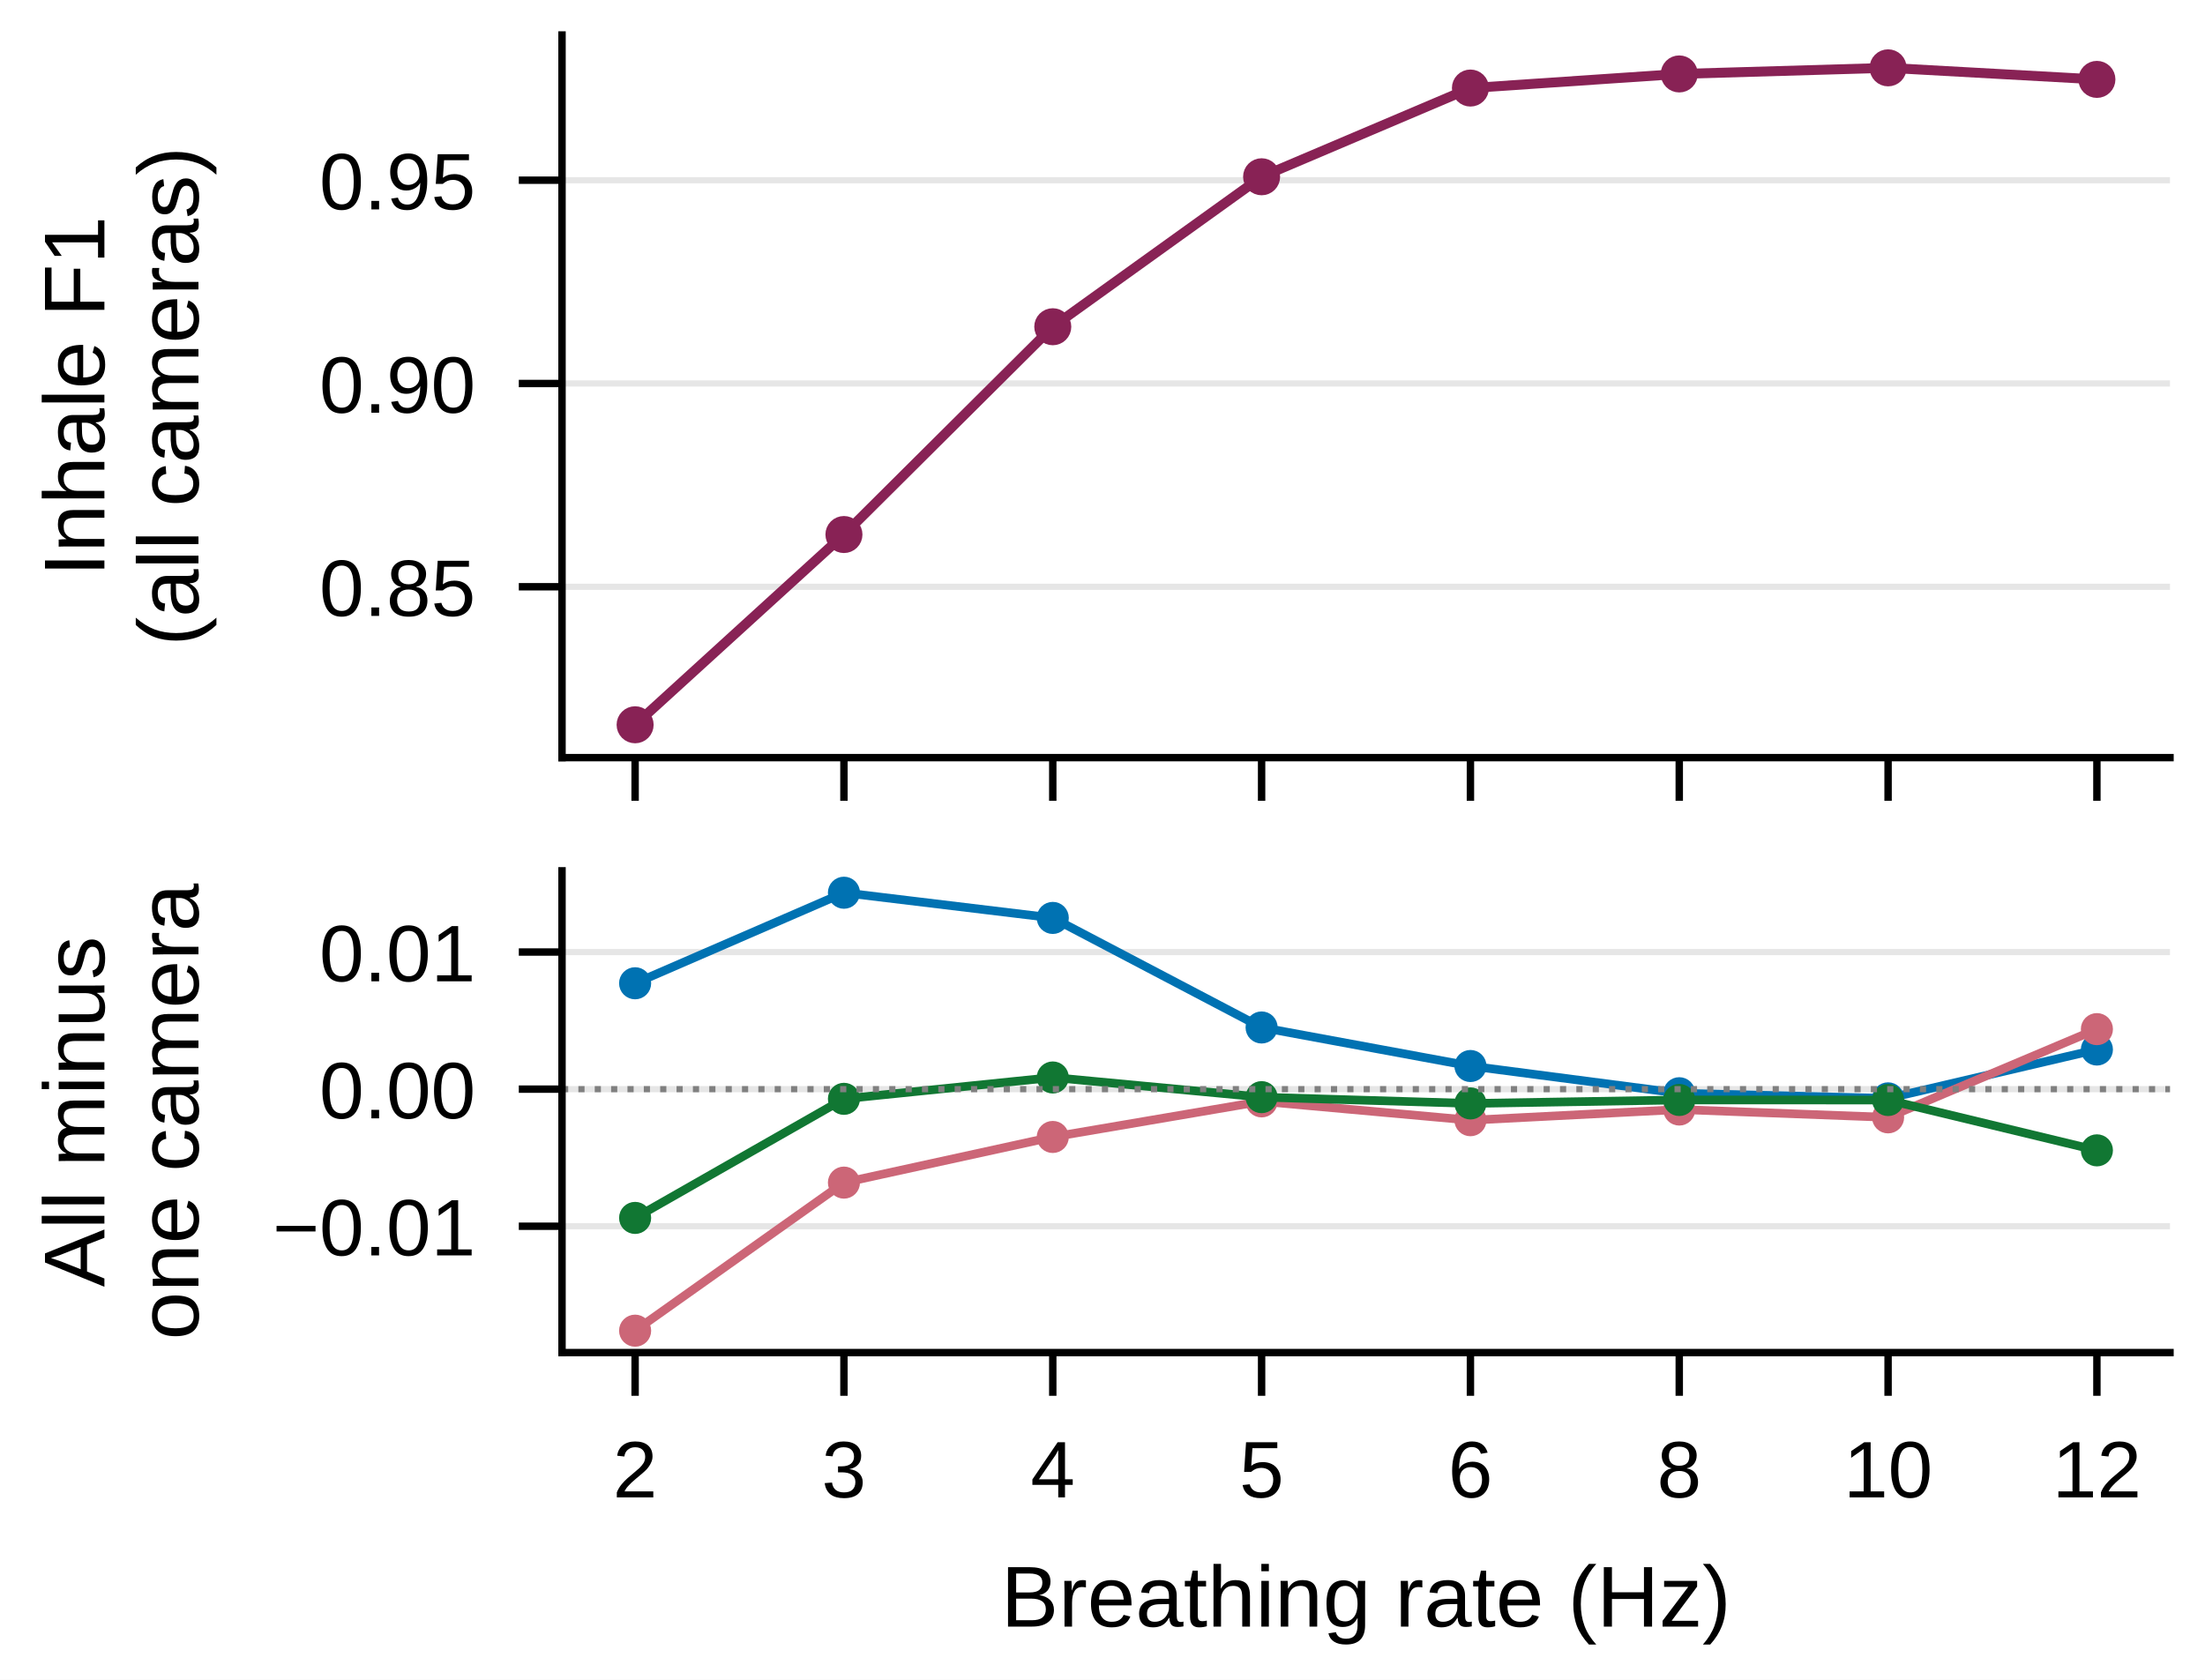
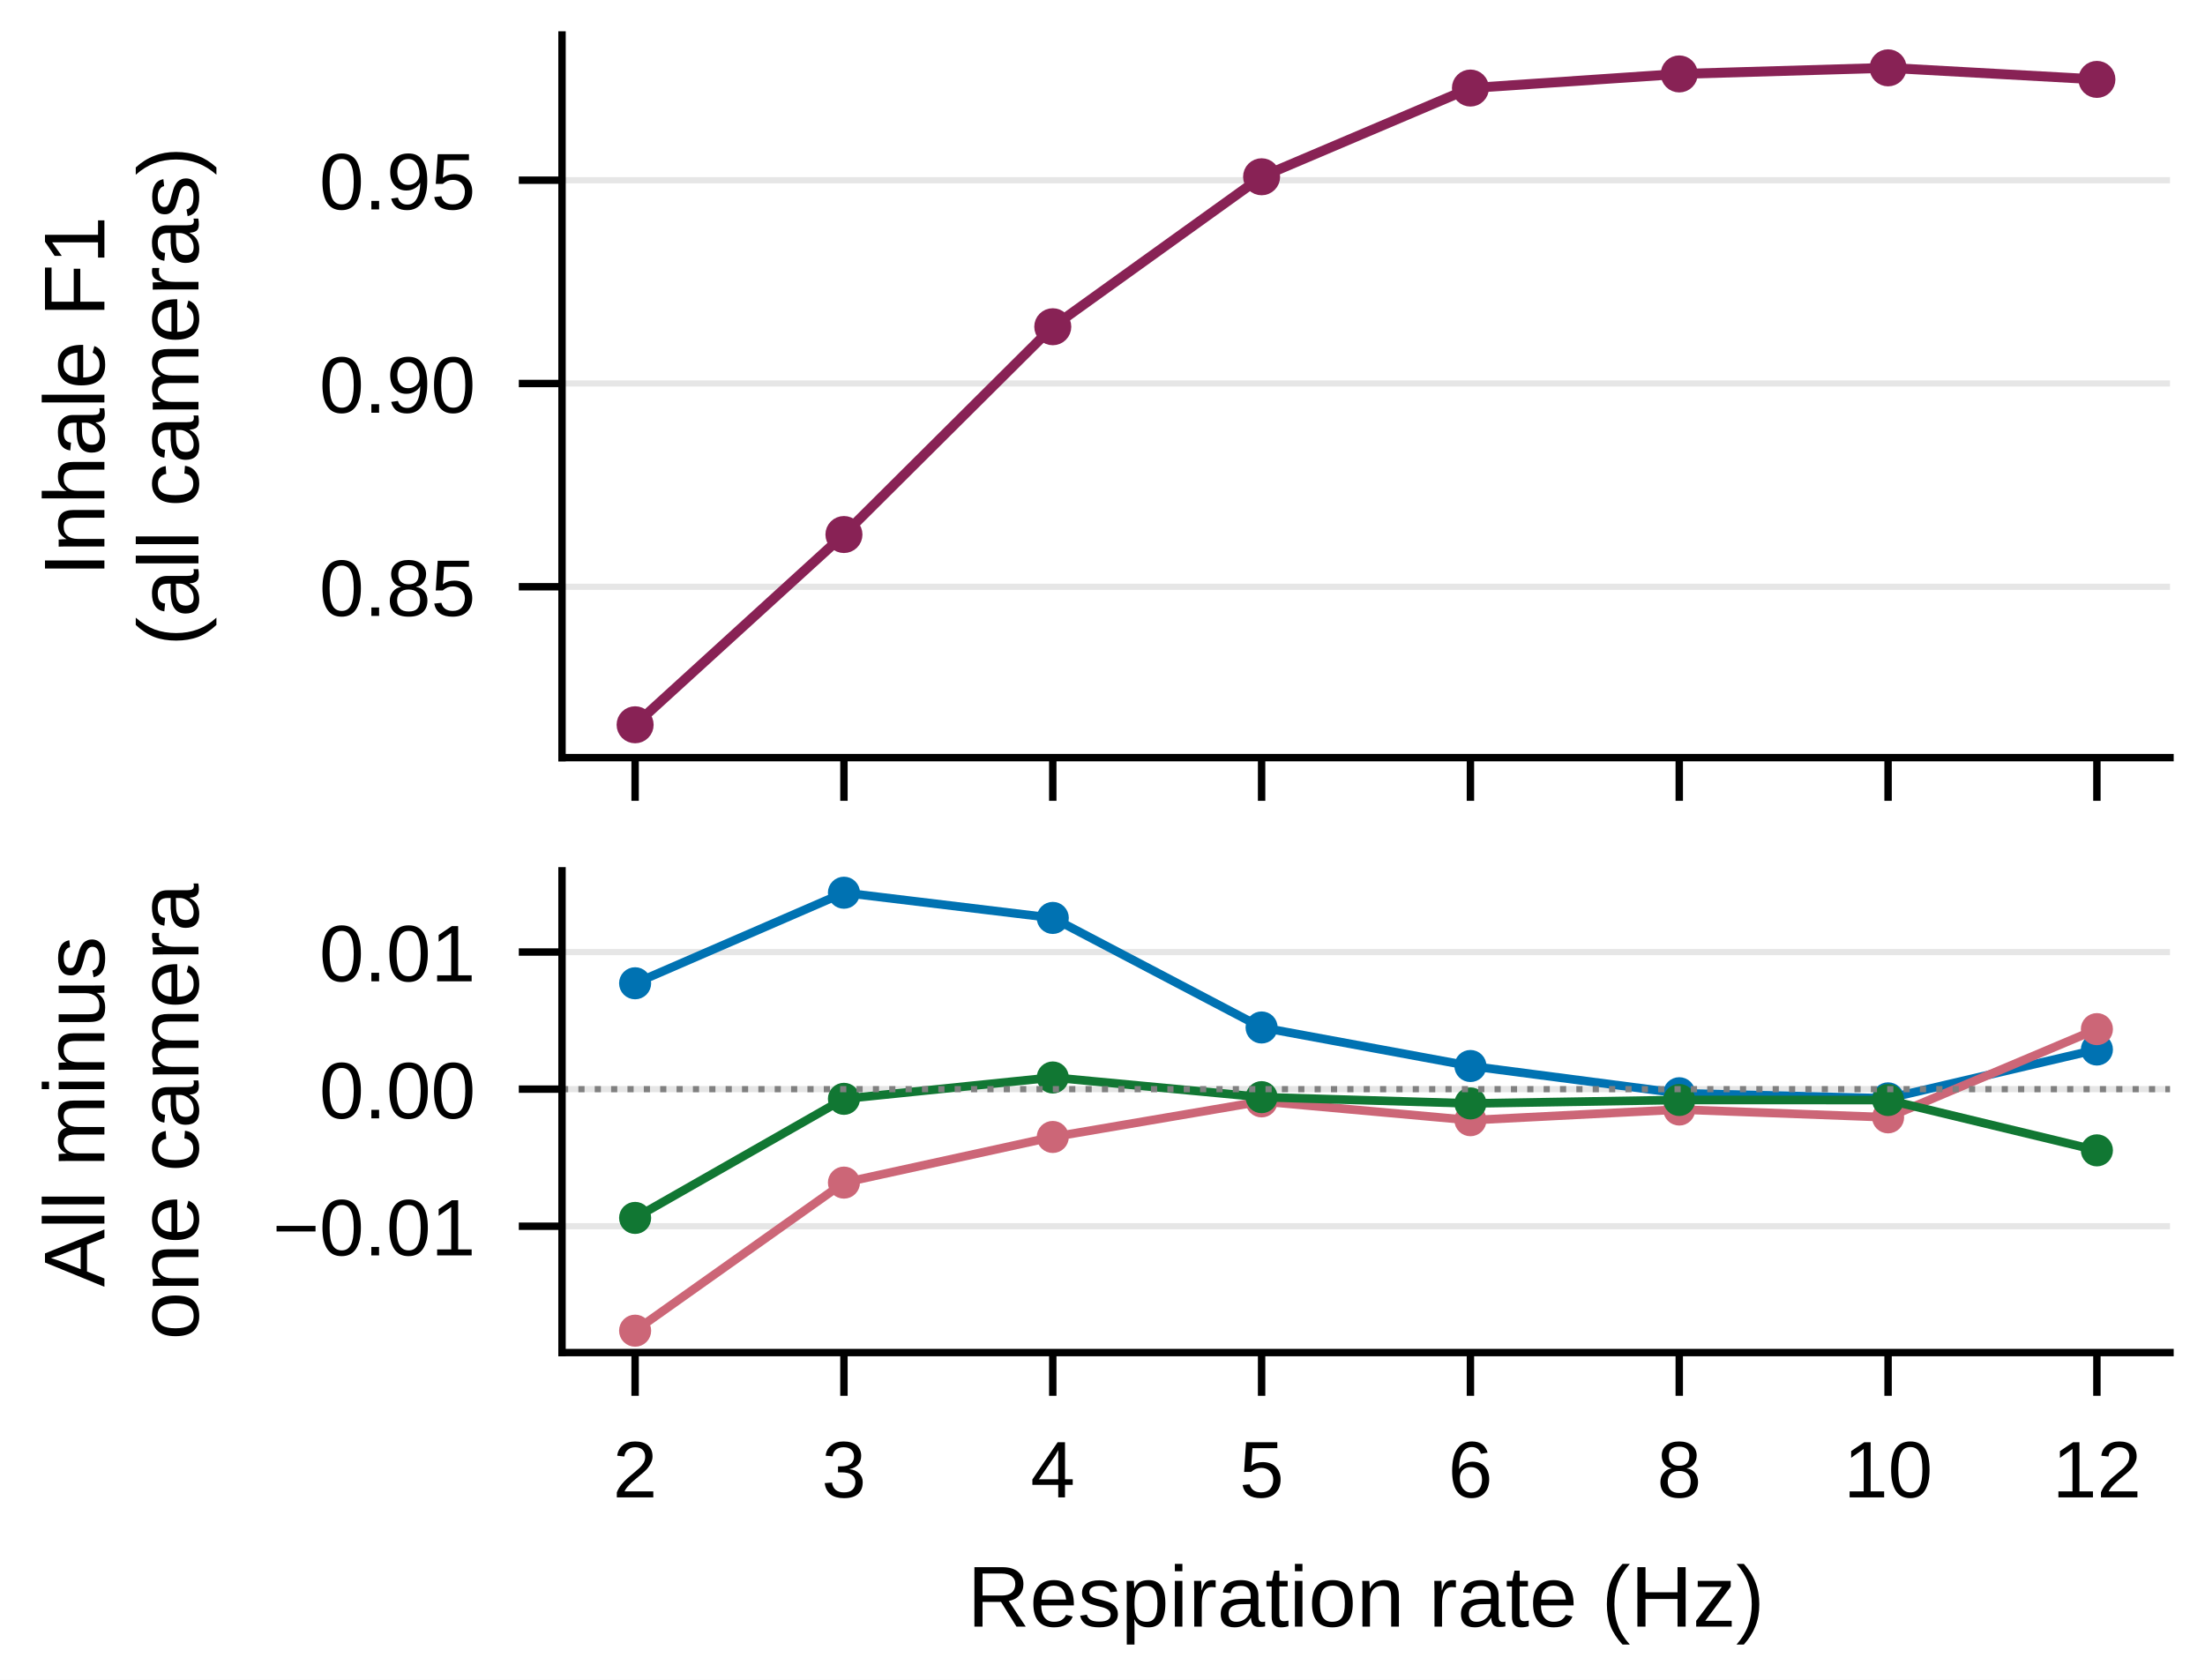
<svg xmlns="http://www.w3.org/2000/svg" xmlns:xlink="http://www.w3.org/1999/xlink" width="178.583pt" height="136.063pt" viewBox="0 0 178.583 136.063" version="1.1">
  <defs>
    <style type="text/css">*{stroke-linejoin: round; stroke-linecap: butt}</style>
  </defs>
  <g id="figure_1">
    <g id="patch_1">
      <path d="M 0 136.063  L 178.583 136.063  L 178.583 0  L 0 0  z " style="fill: #ffffff" />
    </g>
    <g id="axes_1">
      <g id="patch_2">
        <path d="M 45.518 61.368  L 175.748 61.368  L 175.748 2.835  L 45.518 2.835  z " style="fill: #ffffff" />
      </g>
      <g id="matplotlib.axis_1">
        <g id="xtick_1">
          <g id="line2d_1">
            <defs>
-               <path id="m1df3088a0d" d="M 0 0  L 0 3.5  " style="stroke: #000000; stroke-width: 0.6" />
+               <path id="m45c3a21404" d="M 0 0  L 0 3.5  " style="stroke: #000000; stroke-width: 0.6" />
            </defs>
            <g>
-               <use xlink:href="#m1df3088a0d" x="51.438" y="61.368" style="stroke: #000000; stroke-width: 0.6" />
+               <use xlink:href="#m45c3a21404" x="51.438" y="61.368" style="stroke: #000000; stroke-width: 0.6" />
            </g>
          </g>
        </g>
        <g id="xtick_2">
          <g id="line2d_2">
            <g>
-               <use xlink:href="#m1df3088a0d" x="68.351" y="61.368" style="stroke: #000000; stroke-width: 0.6" />
+               <use xlink:href="#m45c3a21404" x="68.351" y="61.368" style="stroke: #000000; stroke-width: 0.6" />
            </g>
          </g>
        </g>
        <g id="xtick_3">
          <g id="line2d_3">
            <g>
-               <use xlink:href="#m1df3088a0d" x="85.264" y="61.368" style="stroke: #000000; stroke-width: 0.6" />
+               <use xlink:href="#m45c3a21404" x="85.264" y="61.368" style="stroke: #000000; stroke-width: 0.6" />
            </g>
          </g>
        </g>
        <g id="xtick_4">
          <g id="line2d_4">
            <g>
-               <use xlink:href="#m1df3088a0d" x="102.177" y="61.368" style="stroke: #000000; stroke-width: 0.6" />
+               <use xlink:href="#m45c3a21404" x="102.177" y="61.368" style="stroke: #000000; stroke-width: 0.6" />
            </g>
          </g>
        </g>
        <g id="xtick_5">
          <g id="line2d_5">
            <g>
-               <use xlink:href="#m1df3088a0d" x="119.09" y="61.368" style="stroke: #000000; stroke-width: 0.6" />
+               <use xlink:href="#m45c3a21404" x="119.09" y="61.368" style="stroke: #000000; stroke-width: 0.6" />
            </g>
          </g>
        </g>
        <g id="xtick_6">
          <g id="line2d_6">
            <g>
-               <use xlink:href="#m1df3088a0d" x="136.003" y="61.368" style="stroke: #000000; stroke-width: 0.6" />
+               <use xlink:href="#m45c3a21404" x="136.003" y="61.368" style="stroke: #000000; stroke-width: 0.6" />
            </g>
          </g>
        </g>
        <g id="xtick_7">
          <g id="line2d_7">
            <g>
-               <use xlink:href="#m1df3088a0d" x="152.916" y="61.368" style="stroke: #000000; stroke-width: 0.6" />
+               <use xlink:href="#m45c3a21404" x="152.916" y="61.368" style="stroke: #000000; stroke-width: 0.6" />
            </g>
          </g>
        </g>
        <g id="xtick_8">
          <g id="line2d_8">
            <g>
-               <use xlink:href="#m1df3088a0d" x="169.828" y="61.368" style="stroke: #000000; stroke-width: 0.6" />
+               <use xlink:href="#m45c3a21404" x="169.828" y="61.368" style="stroke: #000000; stroke-width: 0.6" />
            </g>
          </g>
        </g>
      </g>
      <g id="matplotlib.axis_2">
        <g id="ytick_1">
          <g id="line2d_9">
-             <path d="M 45.518 47.527  L 175.748 47.527  " clip-path="url(#p3fb93a2c84)" style="fill: none; stroke: #e6e6e6; stroke-width: 0.5; stroke-linecap: square" />
+             <path d="M 45.518 47.527  L 175.748 47.527  " clip-path="url(#p9c8060c8f5)" style="fill: none; stroke: #e6e6e6; stroke-width: 0.5; stroke-linecap: square" />
          </g>
          <g id="line2d_10">
            <defs>
-               <path id="md919615b78" d="M 0 0  L -3.5 0  " style="stroke: #000000; stroke-width: 0.6" />
+               <path id="m0b5441f127" d="M 0 0  L -3.5 0  " style="stroke: #000000; stroke-width: 0.6" />
            </defs>
            <g>
-               <use xlink:href="#md919615b78" x="45.518" y="47.527" style="stroke: #000000; stroke-width: 0.6" />
+               <use xlink:href="#m0b5441f127" x="45.518" y="47.527" style="stroke: #000000; stroke-width: 0.6" />
            </g>
          </g>
          <g id="text_1">
            <text style="font-size: 6.5px; font-family: 'Arial', 'Helvetica', 'DejaVu Sans', sans-serif; text-anchor: end" x="38.518" y="49.893" transform="rotate(-0 38.5181 49.89308)">0.85</text>
          </g>
        </g>
        <g id="ytick_2">
          <g id="line2d_11">
-             <path d="M 45.518 31.062  L 175.748 31.062  " clip-path="url(#p3fb93a2c84)" style="fill: none; stroke: #e6e6e6; stroke-width: 0.5; stroke-linecap: square" />
+             <path d="M 45.518 31.062  L 175.748 31.062  " clip-path="url(#p9c8060c8f5)" style="fill: none; stroke: #e6e6e6; stroke-width: 0.5; stroke-linecap: square" />
          </g>
          <g id="line2d_12">
            <g>
-               <use xlink:href="#md919615b78" x="45.518" y="31.062" style="stroke: #000000; stroke-width: 0.6" />
+               <use xlink:href="#m0b5441f127" x="45.518" y="31.062" style="stroke: #000000; stroke-width: 0.6" />
            </g>
          </g>
          <g id="text_2">
            <text style="font-size: 6.5px; font-family: 'Arial', 'Helvetica', 'DejaVu Sans', sans-serif; text-anchor: end" x="38.518" y="33.428" transform="rotate(-0 38.5181 33.42789)">0.90</text>
          </g>
        </g>
        <g id="ytick_3">
          <g id="line2d_13">
-             <path d="M 45.518 14.597  L 175.748 14.597  " clip-path="url(#p3fb93a2c84)" style="fill: none; stroke: #e6e6e6; stroke-width: 0.5; stroke-linecap: square" />
+             <path d="M 45.518 14.597  L 175.748 14.597  " clip-path="url(#p9c8060c8f5)" style="fill: none; stroke: #e6e6e6; stroke-width: 0.5; stroke-linecap: square" />
          </g>
          <g id="line2d_14">
            <g>
-               <use xlink:href="#md919615b78" x="45.518" y="14.597" style="stroke: #000000; stroke-width: 0.6" />
+               <use xlink:href="#m0b5441f127" x="45.518" y="14.597" style="stroke: #000000; stroke-width: 0.6" />
            </g>
          </g>
          <g id="text_3">
            <text style="font-size: 6.5px; font-family: 'Arial', 'Helvetica', 'DejaVu Sans', sans-serif; text-anchor: end" x="38.518" y="16.963" transform="rotate(-0 38.5181 16.96269)">0.95</text>
          </g>
        </g>
        <g id="text_4">
          <text style="font-size: 7px; font-family: 'Arial', 'Helvetica', 'DejaVu Sans', sans-serif" transform="translate(8.455495 46.69282) rotate(-90)">Inhale F1</text>
          <text style="font-size: 7px; font-family: 'Arial', 'Helvetica', 'DejaVu Sans', sans-serif" transform="translate(16.07415 52.32563) rotate(-90)">(all cameras)</text>
        </g>
      </g>
      <g id="line2d_15">
-         <path d="M 51.438 58.707  L 68.351 43.297  L 85.264 26.466  L 102.177 14.318  L 119.09 7.132  L 136.003 5.989  L 152.916 5.495  L 169.828 6.431  " clip-path="url(#p3fb93a2c84)" style="fill: none; stroke: #882255; stroke-width: 0.8; stroke-linecap: square" />
+         <path d="M 51.438 58.707  L 68.351 43.297  L 85.264 26.466  L 102.177 14.318  L 119.09 7.132  L 136.003 5.989  L 152.916 5.495  L 169.828 6.431  " clip-path="url(#p9c8060c8f5)" style="fill: none; stroke: #882255; stroke-width: 0.8; stroke-linecap: square" />
        <defs>
-           <path id="m7cb707a3d3" d="M 0 1  C 0.265 1 0.52 0.895 0.707 0.707  C 0.895 0.52 1 0.265 1 0  C 1 -0.265 0.895 -0.52 0.707 -0.707  C 0.52 -0.895 0.265 -1 0 -1  C -0.265 -1 -0.52 -0.895 -0.707 -0.707  C -0.895 -0.52 -1 -0.265 -1 0  C -1 0.265 -0.895 0.52 -0.707 0.707  C -0.52 0.895 -0.265 1 0 1  z " style="stroke: #882255" />
+           <path id="mb14cc0f585" d="M 0 1  C 0.265 1 0.52 0.895 0.707 0.707  C 0.895 0.52 1 0.265 1 0  C 1 -0.265 0.895 -0.52 0.707 -0.707  C 0.52 -0.895 0.265 -1 0 -1  C -0.265 -1 -0.52 -0.895 -0.707 -0.707  C -0.895 -0.52 -1 -0.265 -1 0  C -1 0.265 -0.895 0.52 -0.707 0.707  C -0.52 0.895 -0.265 1 0 1  z " style="stroke: #882255" />
        </defs>
-         <g clip-path="url(#p3fb93a2c84)">
-           <use xlink:href="#m7cb707a3d3" x="51.438" y="58.707" style="fill: #882255; stroke: #882255" />
-           <use xlink:href="#m7cb707a3d3" x="68.351" y="43.297" style="fill: #882255; stroke: #882255" />
-           <use xlink:href="#m7cb707a3d3" x="85.264" y="26.466" style="fill: #882255; stroke: #882255" />
-           <use xlink:href="#m7cb707a3d3" x="102.177" y="14.318" style="fill: #882255; stroke: #882255" />
-           <use xlink:href="#m7cb707a3d3" x="119.09" y="7.132" style="fill: #882255; stroke: #882255" />
-           <use xlink:href="#m7cb707a3d3" x="136.003" y="5.989" style="fill: #882255; stroke: #882255" />
-           <use xlink:href="#m7cb707a3d3" x="152.916" y="5.495" style="fill: #882255; stroke: #882255" />
-           <use xlink:href="#m7cb707a3d3" x="169.828" y="6.431" style="fill: #882255; stroke: #882255" />
+         <g clip-path="url(#p9c8060c8f5)">
+           <use xlink:href="#mb14cc0f585" x="51.438" y="58.707" style="fill: #882255; stroke: #882255" />
+           <use xlink:href="#mb14cc0f585" x="68.351" y="43.297" style="fill: #882255; stroke: #882255" />
+           <use xlink:href="#mb14cc0f585" x="85.264" y="26.466" style="fill: #882255; stroke: #882255" />
+           <use xlink:href="#mb14cc0f585" x="102.177" y="14.318" style="fill: #882255; stroke: #882255" />
+           <use xlink:href="#mb14cc0f585" x="119.09" y="7.132" style="fill: #882255; stroke: #882255" />
+           <use xlink:href="#mb14cc0f585" x="136.003" y="5.989" style="fill: #882255; stroke: #882255" />
+           <use xlink:href="#mb14cc0f585" x="152.916" y="5.495" style="fill: #882255; stroke: #882255" />
+           <use xlink:href="#mb14cc0f585" x="169.828" y="6.431" style="fill: #882255; stroke: #882255" />
        </g>
      </g>
      <g id="patch_3">
        <path d="M 45.518 61.368  L 45.518 2.835  " style="fill: none; stroke: #000000; stroke-width: 0.6; stroke-linejoin: miter; stroke-linecap: square" />
      </g>
      <g id="patch_4">
        <path d="M 45.518 61.368  L 175.748 61.368  " style="fill: none; stroke: #000000; stroke-width: 0.6; stroke-linejoin: miter; stroke-linecap: square" />
      </g>
    </g>
    <g id="axes_2">
      <g id="patch_5">
        <path d="M 45.518 109.559  L 175.748 109.559  L 175.748 70.537  L 45.518 70.537  z " style="fill: #ffffff" />
      </g>
      <g id="matplotlib.axis_3">
        <g id="xtick_9">
          <g id="line2d_16">
            <g>
-               <use xlink:href="#m1df3088a0d" x="51.438" y="109.559" style="stroke: #000000; stroke-width: 0.6" />
+               <use xlink:href="#m45c3a21404" x="51.438" y="109.559" style="stroke: #000000; stroke-width: 0.6" />
            </g>
          </g>
          <g id="text_5">
            <text style="font-size: 6.5px; font-family: 'Arial', 'Helvetica', 'DejaVu Sans', sans-serif; text-anchor: middle" x="51.438" y="121.291" transform="rotate(-0 51.43765 121.291)">2</text>
          </g>
        </g>
        <g id="xtick_10">
          <g id="line2d_17">
            <g>
-               <use xlink:href="#m1df3088a0d" x="68.351" y="109.559" style="stroke: #000000; stroke-width: 0.6" />
+               <use xlink:href="#m45c3a21404" x="68.351" y="109.559" style="stroke: #000000; stroke-width: 0.6" />
            </g>
          </g>
          <g id="text_6">
            <text style="font-size: 6.5px; font-family: 'Arial', 'Helvetica', 'DejaVu Sans', sans-serif; text-anchor: middle" x="68.351" y="121.291" transform="rotate(-0 68.35062 121.291)">3</text>
          </g>
        </g>
        <g id="xtick_11">
          <g id="line2d_18">
            <g>
-               <use xlink:href="#m1df3088a0d" x="85.264" y="109.559" style="stroke: #000000; stroke-width: 0.6" />
+               <use xlink:href="#m45c3a21404" x="85.264" y="109.559" style="stroke: #000000; stroke-width: 0.6" />
            </g>
          </g>
          <g id="text_7">
            <text style="font-size: 6.5px; font-family: 'Arial', 'Helvetica', 'DejaVu Sans', sans-serif; text-anchor: middle" x="85.264" y="121.291" transform="rotate(-0 85.2636 121.291)">4</text>
          </g>
        </g>
        <g id="xtick_12">
          <g id="line2d_19">
            <g>
-               <use xlink:href="#m1df3088a0d" x="102.177" y="109.559" style="stroke: #000000; stroke-width: 0.6" />
+               <use xlink:href="#m45c3a21404" x="102.177" y="109.559" style="stroke: #000000; stroke-width: 0.6" />
            </g>
          </g>
          <g id="text_8">
            <text style="font-size: 6.5px; font-family: 'Arial', 'Helvetica', 'DejaVu Sans', sans-serif; text-anchor: middle" x="102.177" y="121.291" transform="rotate(-0 102.1766 121.291)">5</text>
          </g>
        </g>
        <g id="xtick_13">
          <g id="line2d_20">
            <g>
-               <use xlink:href="#m1df3088a0d" x="119.09" y="109.559" style="stroke: #000000; stroke-width: 0.6" />
+               <use xlink:href="#m45c3a21404" x="119.09" y="109.559" style="stroke: #000000; stroke-width: 0.6" />
            </g>
          </g>
          <g id="text_9">
            <text style="font-size: 6.5px; font-family: 'Arial', 'Helvetica', 'DejaVu Sans', sans-serif; text-anchor: middle" x="119.09" y="121.291" transform="rotate(-0 119.0896 121.291)">6</text>
          </g>
        </g>
        <g id="xtick_14">
          <g id="line2d_21">
            <g>
-               <use xlink:href="#m1df3088a0d" x="136.003" y="109.559" style="stroke: #000000; stroke-width: 0.6" />
+               <use xlink:href="#m45c3a21404" x="136.003" y="109.559" style="stroke: #000000; stroke-width: 0.6" />
            </g>
          </g>
          <g id="text_10">
            <text style="font-size: 6.5px; font-family: 'Arial', 'Helvetica', 'DejaVu Sans', sans-serif; text-anchor: middle" x="136.003" y="121.291" transform="rotate(-0 136.0025 121.291)">8</text>
          </g>
        </g>
        <g id="xtick_15">
          <g id="line2d_22">
            <g>
-               <use xlink:href="#m1df3088a0d" x="152.916" y="109.559" style="stroke: #000000; stroke-width: 0.6" />
+               <use xlink:href="#m45c3a21404" x="152.916" y="109.559" style="stroke: #000000; stroke-width: 0.6" />
            </g>
          </g>
          <g id="text_11">
            <text style="font-size: 6.5px; font-family: 'Arial', 'Helvetica', 'DejaVu Sans', sans-serif; text-anchor: middle" x="152.916" y="121.291" transform="rotate(-0 152.9155 121.291)">10</text>
          </g>
        </g>
        <g id="xtick_16">
          <g id="line2d_23">
            <g>
-               <use xlink:href="#m1df3088a0d" x="169.828" y="109.559" style="stroke: #000000; stroke-width: 0.6" />
+               <use xlink:href="#m45c3a21404" x="169.828" y="109.559" style="stroke: #000000; stroke-width: 0.6" />
            </g>
          </g>
          <g id="text_12">
            <text style="font-size: 6.5px; font-family: 'Arial', 'Helvetica', 'DejaVu Sans', sans-serif; text-anchor: middle" x="169.828" y="121.291" transform="rotate(-0 169.8285 121.291)">12</text>
          </g>
        </g>
        <g id="text_13">
-           <text style="font-size: 7px; font-family: 'Arial', 'Helvetica', 'DejaVu Sans', sans-serif; text-anchor: middle" x="110.633" y="131.755" transform="rotate(-0 110.6331 131.7551)">Breathing rate (Hz)</text>
+           <text style="font-size: 7px; font-family: 'Arial', 'Helvetica', 'DejaVu Sans', sans-serif; text-anchor: middle" x="110.633" y="131.755" transform="rotate(-0 110.6331 131.7551)">Respiration rate (Hz)</text>
        </g>
      </g>
      <g id="matplotlib.axis_4">
        <g id="ytick_4">
          <g id="line2d_24">
-             <path d="M 45.518 99.325  L 175.748 99.325  " clip-path="url(#pf04a5a6961)" style="fill: none; stroke: #e6e6e6; stroke-width: 0.5; stroke-linecap: square" />
+             <path d="M 45.518 99.325  L 175.748 99.325  " clip-path="url(#pc53a887432)" style="fill: none; stroke: #e6e6e6; stroke-width: 0.5; stroke-linecap: square" />
          </g>
          <g id="line2d_25">
            <g>
-               <use xlink:href="#md919615b78" x="45.518" y="99.325" style="stroke: #000000; stroke-width: 0.6" />
+               <use xlink:href="#m0b5441f127" x="45.518" y="99.325" style="stroke: #000000; stroke-width: 0.6" />
            </g>
          </g>
          <g id="text_14">
            <text style="font-size: 6.5px; font-family: 'Arial', 'Helvetica', 'DejaVu Sans', sans-serif; text-anchor: end" x="38.518" y="101.691" transform="rotate(-0 38.5181 101.6907)">−0.01</text>
          </g>
        </g>
        <g id="ytick_5">
          <g id="line2d_26">
-             <path d="M 45.518 88.221  L 175.748 88.221  " clip-path="url(#pf04a5a6961)" style="fill: none; stroke: #e6e6e6; stroke-width: 0.5; stroke-linecap: square" />
+             <path d="M 45.518 88.221  L 175.748 88.221  " clip-path="url(#pc53a887432)" style="fill: none; stroke: #e6e6e6; stroke-width: 0.5; stroke-linecap: square" />
          </g>
          <g id="line2d_27">
            <g>
-               <use xlink:href="#md919615b78" x="45.518" y="88.221" style="stroke: #000000; stroke-width: 0.6" />
+               <use xlink:href="#m0b5441f127" x="45.518" y="88.221" style="stroke: #000000; stroke-width: 0.6" />
            </g>
          </g>
          <g id="text_15">
            <text style="font-size: 6.5px; font-family: 'Arial', 'Helvetica', 'DejaVu Sans', sans-serif; text-anchor: end" x="38.518" y="90.587" transform="rotate(-0 38.5181 90.58661)">0.00</text>
          </g>
        </g>
        <g id="ytick_6">
          <g id="line2d_28">
-             <path d="M 45.518 77.116  L 175.748 77.116  " clip-path="url(#pf04a5a6961)" style="fill: none; stroke: #e6e6e6; stroke-width: 0.5; stroke-linecap: square" />
+             <path d="M 45.518 77.116  L 175.748 77.116  " clip-path="url(#pc53a887432)" style="fill: none; stroke: #e6e6e6; stroke-width: 0.5; stroke-linecap: square" />
          </g>
          <g id="line2d_29">
            <g>
-               <use xlink:href="#md919615b78" x="45.518" y="77.116" style="stroke: #000000; stroke-width: 0.6" />
+               <use xlink:href="#m0b5441f127" x="45.518" y="77.116" style="stroke: #000000; stroke-width: 0.6" />
            </g>
          </g>
          <g id="text_16">
            <text style="font-size: 6.5px; font-family: 'Arial', 'Helvetica', 'DejaVu Sans', sans-serif; text-anchor: end" x="38.518" y="79.483" transform="rotate(-0 38.5181 79.48257)">0.01</text>
          </g>
        </g>
        <g id="text_17">
          <text style="font-size: 7px; font-family: 'Arial', 'Helvetica', 'DejaVu Sans', sans-serif" transform="translate(8.455632 104.2458) rotate(-90)">All minus</text>
          <text style="font-size: 7px; font-family: 'Arial', 'Helvetica', 'DejaVu Sans', sans-serif" transform="translate(16.07428 108.5289) rotate(-90)">one camera</text>
        </g>
      </g>
      <g id="line2d_30">
-         <path d="M 51.438 79.645  L 68.351 72.311  L 85.264 74.352  L 102.177 83.226  L 119.09 86.347  L 136.003 88.553  L 152.916 88.968  L 169.828 85.012  " clip-path="url(#pf04a5a6961)" style="fill: none; stroke: #0072b2; stroke-width: 0.7; stroke-linecap: square" />
+         <path d="M 51.438 79.645  L 68.351 72.311  L 85.264 74.352  L 102.177 83.226  L 119.09 86.347  L 136.003 88.553  L 152.916 88.968  L 169.828 85.012  " clip-path="url(#pc53a887432)" style="fill: none; stroke: #0072b2; stroke-width: 0.7; stroke-linecap: square" />
        <defs>
-           <path id="m62f1d43677" d="M 0 0.8  C 0.212 0.8 0.416 0.716 0.566 0.566  C 0.716 0.416 0.8 0.212 0.8 0  C 0.8 -0.212 0.716 -0.416 0.566 -0.566  C 0.416 -0.716 0.212 -0.8 0 -0.8  C -0.212 -0.8 -0.416 -0.716 -0.566 -0.566  C -0.716 -0.416 -0.8 -0.212 -0.8 0  C -0.8 0.212 -0.716 0.416 -0.566 0.566  C -0.416 0.716 -0.212 0.8 0 0.8  z " style="stroke: #0072b2" />
+           <path id="mbbb05d926e" d="M 0 0.8  C 0.212 0.8 0.416 0.716 0.566 0.566  C 0.716 0.416 0.8 0.212 0.8 0  C 0.8 -0.212 0.716 -0.416 0.566 -0.566  C 0.416 -0.716 0.212 -0.8 0 -0.8  C -0.212 -0.8 -0.416 -0.716 -0.566 -0.566  C -0.716 -0.416 -0.8 -0.212 -0.8 0  C -0.8 0.212 -0.716 0.416 -0.566 0.566  C -0.416 0.716 -0.212 0.8 0 0.8  z " style="stroke: #0072b2" />
        </defs>
-         <g clip-path="url(#pf04a5a6961)">
-           <use xlink:href="#m62f1d43677" x="51.438" y="79.645" style="fill: #0072b2; stroke: #0072b2" />
-           <use xlink:href="#m62f1d43677" x="68.351" y="72.311" style="fill: #0072b2; stroke: #0072b2" />
-           <use xlink:href="#m62f1d43677" x="85.264" y="74.352" style="fill: #0072b2; stroke: #0072b2" />
-           <use xlink:href="#m62f1d43677" x="102.177" y="83.226" style="fill: #0072b2; stroke: #0072b2" />
-           <use xlink:href="#m62f1d43677" x="119.09" y="86.347" style="fill: #0072b2; stroke: #0072b2" />
-           <use xlink:href="#m62f1d43677" x="136.003" y="88.553" style="fill: #0072b2; stroke: #0072b2" />
-           <use xlink:href="#m62f1d43677" x="152.916" y="88.968" style="fill: #0072b2; stroke: #0072b2" />
-           <use xlink:href="#m62f1d43677" x="169.828" y="85.012" style="fill: #0072b2; stroke: #0072b2" />
+         <g clip-path="url(#pc53a887432)">
+           <use xlink:href="#mbbb05d926e" x="51.438" y="79.645" style="fill: #0072b2; stroke: #0072b2" />
+           <use xlink:href="#mbbb05d926e" x="68.351" y="72.311" style="fill: #0072b2; stroke: #0072b2" />
+           <use xlink:href="#mbbb05d926e" x="85.264" y="74.352" style="fill: #0072b2; stroke: #0072b2" />
+           <use xlink:href="#mbbb05d926e" x="102.177" y="83.226" style="fill: #0072b2; stroke: #0072b2" />
+           <use xlink:href="#mbbb05d926e" x="119.09" y="86.347" style="fill: #0072b2; stroke: #0072b2" />
+           <use xlink:href="#mbbb05d926e" x="136.003" y="88.553" style="fill: #0072b2; stroke: #0072b2" />
+           <use xlink:href="#mbbb05d926e" x="152.916" y="88.968" style="fill: #0072b2; stroke: #0072b2" />
+           <use xlink:href="#mbbb05d926e" x="169.828" y="85.012" style="fill: #0072b2; stroke: #0072b2" />
        </g>
      </g>
      <g id="line2d_31">
-         <path d="M 51.438 107.785  L 68.351 95.792  L 85.264 92.094  L 102.177 89.212  L 119.09 90.737  L 136.003 89.872  L 152.916 90.505  L 169.828 83.36  " clip-path="url(#pf04a5a6961)" style="fill: none; stroke: #cc6677; stroke-width: 0.7; stroke-linecap: square" />
+         <path d="M 51.438 107.785  L 68.351 95.792  L 85.264 92.094  L 102.177 89.212  L 119.09 90.737  L 136.003 89.872  L 152.916 90.505  L 169.828 83.36  " clip-path="url(#pc53a887432)" style="fill: none; stroke: #cc6677; stroke-width: 0.7; stroke-linecap: square" />
        <defs>
-           <path id="m046b95b6f2" d="M 0 0.8  C 0.212 0.8 0.416 0.716 0.566 0.566  C 0.716 0.416 0.8 0.212 0.8 0  C 0.8 -0.212 0.716 -0.416 0.566 -0.566  C 0.416 -0.716 0.212 -0.8 0 -0.8  C -0.212 -0.8 -0.416 -0.716 -0.566 -0.566  C -0.716 -0.416 -0.8 -0.212 -0.8 0  C -0.8 0.212 -0.716 0.416 -0.566 0.566  C -0.416 0.716 -0.212 0.8 0 0.8  z " style="stroke: #cc6677" />
+           <path id="m2cc475d049" d="M 0 0.8  C 0.212 0.8 0.416 0.716 0.566 0.566  C 0.716 0.416 0.8 0.212 0.8 0  C 0.8 -0.212 0.716 -0.416 0.566 -0.566  C 0.416 -0.716 0.212 -0.8 0 -0.8  C -0.212 -0.8 -0.416 -0.716 -0.566 -0.566  C -0.716 -0.416 -0.8 -0.212 -0.8 0  C -0.8 0.212 -0.716 0.416 -0.566 0.566  C -0.416 0.716 -0.212 0.8 0 0.8  z " style="stroke: #cc6677" />
        </defs>
-         <g clip-path="url(#pf04a5a6961)">
-           <use xlink:href="#m046b95b6f2" x="51.438" y="107.785" style="fill: #cc6677; stroke: #cc6677" />
-           <use xlink:href="#m046b95b6f2" x="68.351" y="95.792" style="fill: #cc6677; stroke: #cc6677" />
-           <use xlink:href="#m046b95b6f2" x="85.264" y="92.094" style="fill: #cc6677; stroke: #cc6677" />
-           <use xlink:href="#m046b95b6f2" x="102.177" y="89.212" style="fill: #cc6677; stroke: #cc6677" />
-           <use xlink:href="#m046b95b6f2" x="119.09" y="90.737" style="fill: #cc6677; stroke: #cc6677" />
-           <use xlink:href="#m046b95b6f2" x="136.003" y="89.872" style="fill: #cc6677; stroke: #cc6677" />
-           <use xlink:href="#m046b95b6f2" x="152.916" y="90.505" style="fill: #cc6677; stroke: #cc6677" />
-           <use xlink:href="#m046b95b6f2" x="169.828" y="83.36" style="fill: #cc6677; stroke: #cc6677" />
+         <g clip-path="url(#pc53a887432)">
+           <use xlink:href="#m2cc475d049" x="51.438" y="107.785" style="fill: #cc6677; stroke: #cc6677" />
+           <use xlink:href="#m2cc475d049" x="68.351" y="95.792" style="fill: #cc6677; stroke: #cc6677" />
+           <use xlink:href="#m2cc475d049" x="85.264" y="92.094" style="fill: #cc6677; stroke: #cc6677" />
+           <use xlink:href="#m2cc475d049" x="102.177" y="89.212" style="fill: #cc6677; stroke: #cc6677" />
+           <use xlink:href="#m2cc475d049" x="119.09" y="90.737" style="fill: #cc6677; stroke: #cc6677" />
+           <use xlink:href="#m2cc475d049" x="136.003" y="89.872" style="fill: #cc6677; stroke: #cc6677" />
+           <use xlink:href="#m2cc475d049" x="152.916" y="90.505" style="fill: #cc6677; stroke: #cc6677" />
+           <use xlink:href="#m2cc475d049" x="169.828" y="83.36" style="fill: #cc6677; stroke: #cc6677" />
        </g>
      </g>
      <g id="line2d_32">
-         <path d="M 51.438 98.651  L 68.351 89.006  L 85.264 87.276  L 102.177 88.869  L 119.09 89.378  L 136.003 89.099  L 152.916 89.102  L 169.828 93.179  " clip-path="url(#pf04a5a6961)" style="fill: none; stroke: #117733; stroke-width: 0.7; stroke-linecap: square" />
+         <path d="M 51.438 98.651  L 68.351 89.006  L 85.264 87.276  L 102.177 88.869  L 119.09 89.378  L 136.003 89.099  L 152.916 89.102  L 169.828 93.179  " clip-path="url(#pc53a887432)" style="fill: none; stroke: #117733; stroke-width: 0.7; stroke-linecap: square" />
        <defs>
-           <path id="m4d091f290b" d="M 0 0.8  C 0.212 0.8 0.416 0.716 0.566 0.566  C 0.716 0.416 0.8 0.212 0.8 0  C 0.8 -0.212 0.716 -0.416 0.566 -0.566  C 0.416 -0.716 0.212 -0.8 0 -0.8  C -0.212 -0.8 -0.416 -0.716 -0.566 -0.566  C -0.716 -0.416 -0.8 -0.212 -0.8 0  C -0.8 0.212 -0.716 0.416 -0.566 0.566  C -0.416 0.716 -0.212 0.8 0 0.8  z " style="stroke: #117733" />
+           <path id="m771d890888" d="M 0 0.8  C 0.212 0.8 0.416 0.716 0.566 0.566  C 0.716 0.416 0.8 0.212 0.8 0  C 0.8 -0.212 0.716 -0.416 0.566 -0.566  C 0.416 -0.716 0.212 -0.8 0 -0.8  C -0.212 -0.8 -0.416 -0.716 -0.566 -0.566  C -0.716 -0.416 -0.8 -0.212 -0.8 0  C -0.8 0.212 -0.716 0.416 -0.566 0.566  C -0.416 0.716 -0.212 0.8 0 0.8  z " style="stroke: #117733" />
        </defs>
-         <g clip-path="url(#pf04a5a6961)">
-           <use xlink:href="#m4d091f290b" x="51.438" y="98.651" style="fill: #117733; stroke: #117733" />
-           <use xlink:href="#m4d091f290b" x="68.351" y="89.006" style="fill: #117733; stroke: #117733" />
-           <use xlink:href="#m4d091f290b" x="85.264" y="87.276" style="fill: #117733; stroke: #117733" />
-           <use xlink:href="#m4d091f290b" x="102.177" y="88.869" style="fill: #117733; stroke: #117733" />
-           <use xlink:href="#m4d091f290b" x="119.09" y="89.378" style="fill: #117733; stroke: #117733" />
-           <use xlink:href="#m4d091f290b" x="136.003" y="89.099" style="fill: #117733; stroke: #117733" />
-           <use xlink:href="#m4d091f290b" x="152.916" y="89.102" style="fill: #117733; stroke: #117733" />
-           <use xlink:href="#m4d091f290b" x="169.828" y="93.179" style="fill: #117733; stroke: #117733" />
+         <g clip-path="url(#pc53a887432)">
+           <use xlink:href="#m771d890888" x="51.438" y="98.651" style="fill: #117733; stroke: #117733" />
+           <use xlink:href="#m771d890888" x="68.351" y="89.006" style="fill: #117733; stroke: #117733" />
+           <use xlink:href="#m771d890888" x="85.264" y="87.276" style="fill: #117733; stroke: #117733" />
+           <use xlink:href="#m771d890888" x="102.177" y="88.869" style="fill: #117733; stroke: #117733" />
+           <use xlink:href="#m771d890888" x="119.09" y="89.378" style="fill: #117733; stroke: #117733" />
+           <use xlink:href="#m771d890888" x="136.003" y="89.099" style="fill: #117733; stroke: #117733" />
+           <use xlink:href="#m771d890888" x="152.916" y="89.102" style="fill: #117733; stroke: #117733" />
+           <use xlink:href="#m771d890888" x="169.828" y="93.179" style="fill: #117733; stroke: #117733" />
        </g>
      </g>
      <g id="line2d_33">
-         <path d="M 45.518 88.221  L 175.748 88.221  " clip-path="url(#pf04a5a6961)" style="fill: none; stroke-dasharray: 0.5,0.825; stroke-dashoffset: 0; stroke: #808080; stroke-width: 0.5" />
+         <path d="M 45.518 88.221  L 175.748 88.221  " clip-path="url(#pc53a887432)" style="fill: none; stroke-dasharray: 0.5,0.825; stroke-dashoffset: 0; stroke: #808080; stroke-width: 0.5" />
      </g>
      <g id="patch_6">
        <path d="M 45.518 109.559  L 45.518 70.537  " style="fill: none; stroke: #000000; stroke-width: 0.6; stroke-linejoin: miter; stroke-linecap: square" />
      </g>
      <g id="patch_7">
        <path d="M 45.518 109.559  L 175.748 109.559  " style="fill: none; stroke: #000000; stroke-width: 0.6; stroke-linejoin: miter; stroke-linecap: square" />
      </g>
    </g>
  </g>
  <defs>
-     <clipPath id="p3fb93a2c84">
+     <clipPath id="p9c8060c8f5">
      <rect x="45.518" y="2.835" width="130.23" height="58.533" />
    </clipPath>
-     <clipPath id="pf04a5a6961">
+     <clipPath id="pc53a887432">
      <rect x="45.518" y="70.537" width="130.23" height="39.022" />
    </clipPath>
  </defs>
</svg>
